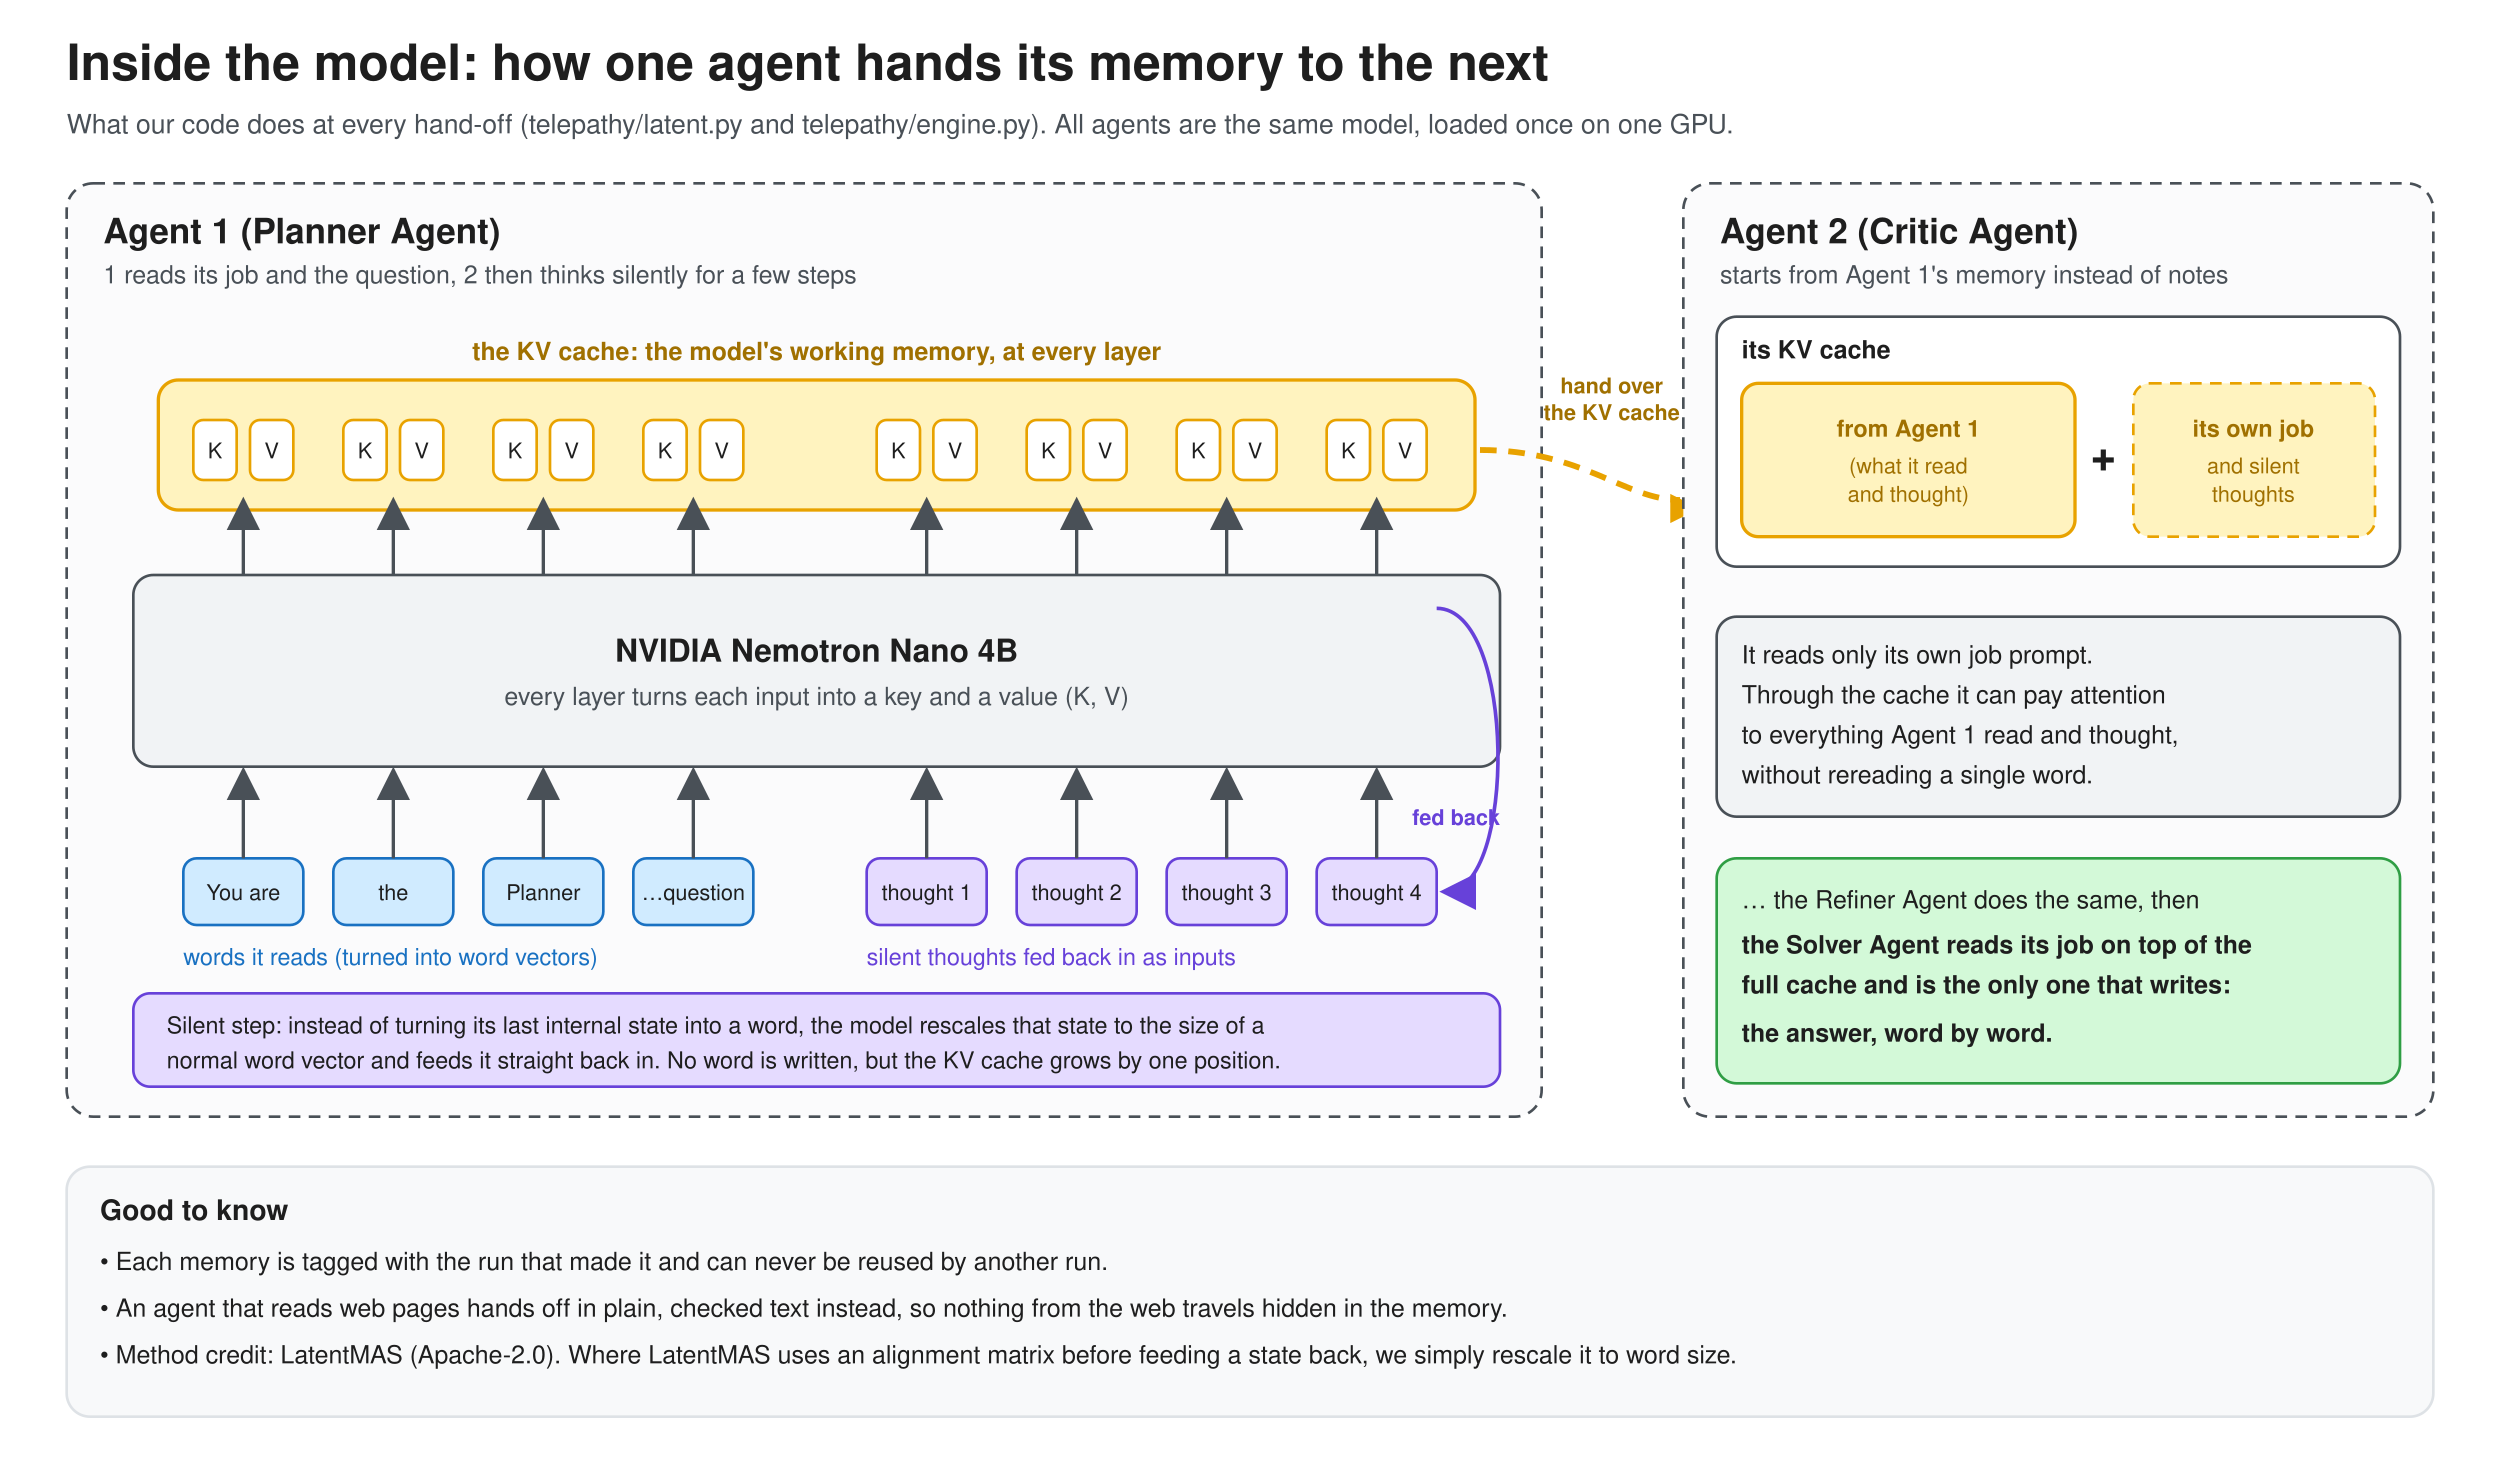
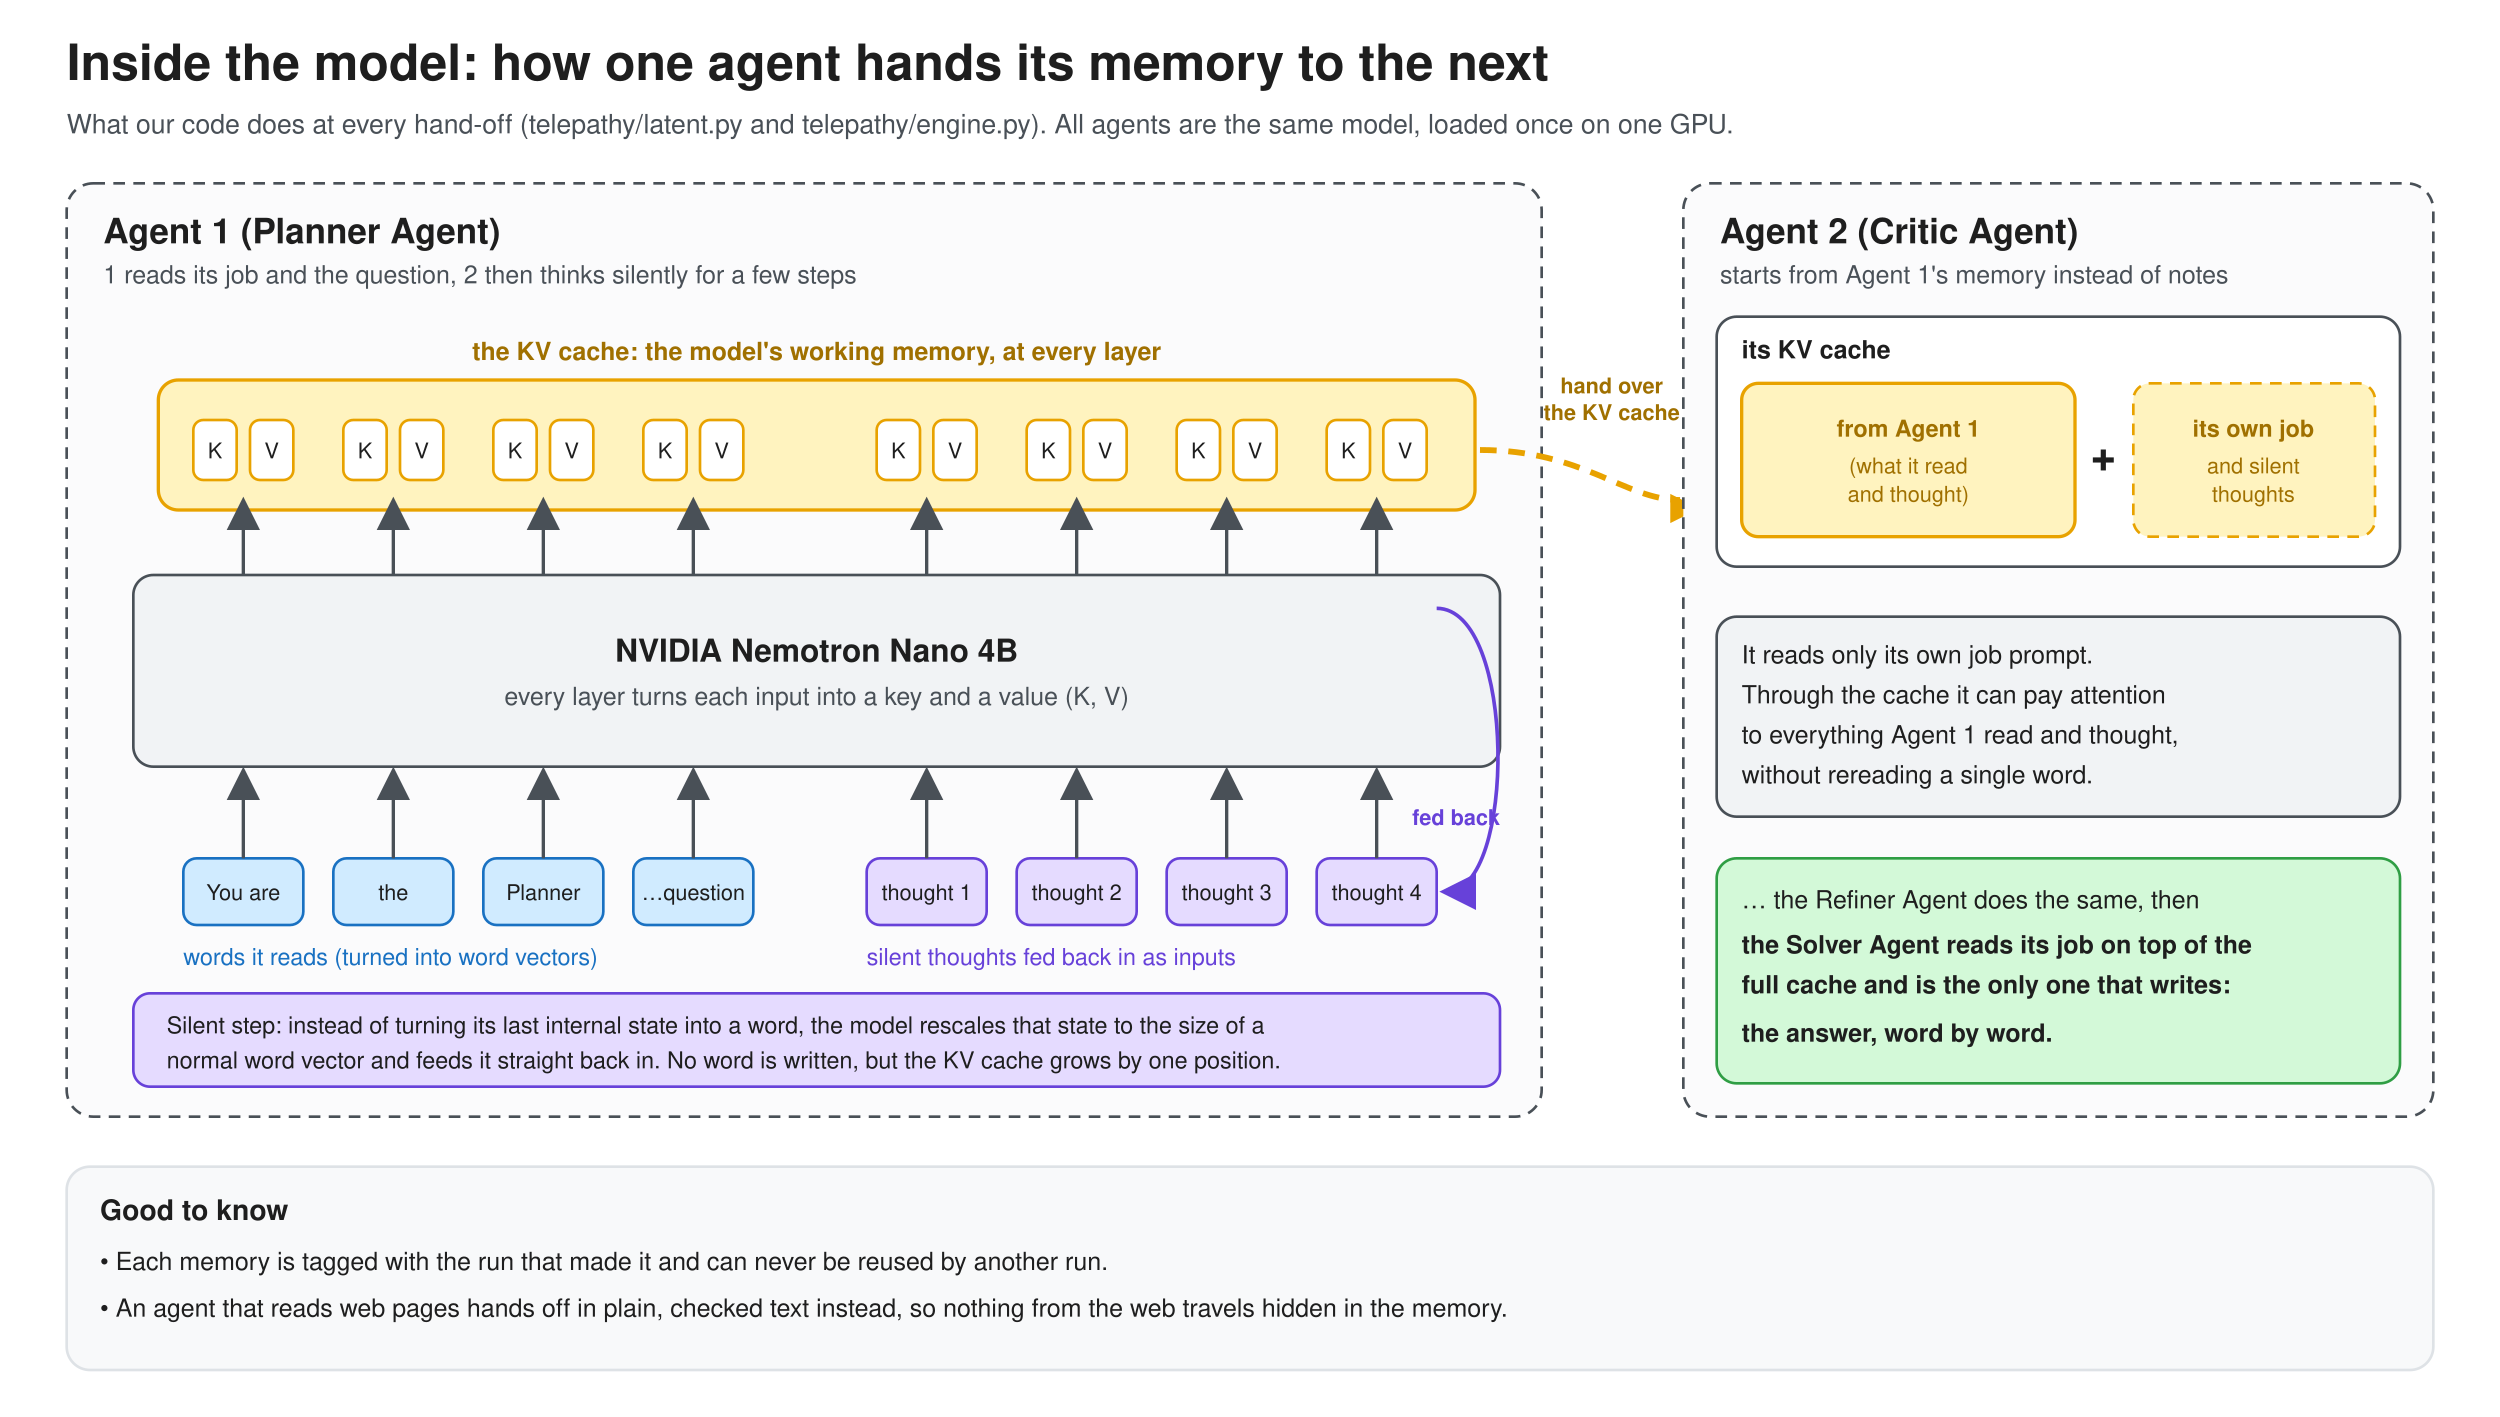
- <svg xmlns="http://www.w3.org/2000/svg" width="1500" height="880" viewBox="0 0 1500 880" font-family="Helvetica, Arial, sans-serif">
+ <svg xmlns="http://www.w3.org/2000/svg" width="1500" height="850" viewBox="0 0 1500 850" font-family="Helvetica, Arial, sans-serif">
  <defs>
    <marker id="h" markerWidth="10" markerHeight="10" refX="8" refY="5" orient="auto">
      <path d="M0,0 L10,5 L0,10 z" fill="#495057" />
    </marker>
    <marker id="hv" markerWidth="10" markerHeight="10" refX="8" refY="5" orient="auto">
      <path d="M0,0 L10,5 L0,10 z" fill="#6741d9" />
    </marker>
    <marker id="hm" markerWidth="5" markerHeight="5" refX="4" refY="2.5" viewBox="0 0 12 12" orient="auto">
      <path d="M0,0 L12,6 L0,12 z" fill="#e8a200" />
    </marker>
  </defs>
-   <rect x="0" y="0" width="1500" height="880" rx="0" fill="#ffffff" stroke="#ffffff" stroke-width="1.6" />
+   <rect x="0" y="0" width="1500" height="850" rx="0" fill="#ffffff" stroke="#ffffff" stroke-width="1.6" />
  <text x="40" y="48" font-size="30" fill="#1e1e1e" font-weight="600" text-anchor="start">Inside the model: how one agent hands its memory to the next</text>
  <text x="40" y="80" font-size="16" fill="#495057" font-weight="400" text-anchor="start">What our code does at every hand-off (telepathy/latent.py and telepathy/engine.py). All agents are the same model, loaded once on one GPU.</text>
  <rect x="40" y="110" width="885" height="560" rx="16" fill="#fbfbfc" stroke="#495057" stroke-width="1.6" stroke-dasharray="7 5" />
  <text x="62" y="146" font-size="21" fill="#1e1e1e" font-weight="600" text-anchor="start">Agent 1 (Planner Agent)</text>
  <text x="62" y="170" font-size="15" fill="#495057" font-weight="400" text-anchor="start">1  reads its job and the question,   2  then thinks silently for a few steps</text>
  <rect x="80" y="345" width="820" height="115" rx="12" fill="#f1f3f5" stroke="#495057" stroke-width="1.6" />
  <text x="490.0" y="397" font-size="19" fill="#1e1e1e" font-weight="600" text-anchor="middle">NVIDIA Nemotron Nano 4B</text>
  <text x="490.0" y="423" font-size="15" fill="#495057" font-weight="400" text-anchor="middle">every layer turns each input into a key and a value (K, V)</text>
  <rect x="110" y="515" width="72" height="40" rx="8" fill="#d0ebff" stroke="#1971c2" stroke-width="1.6" />
  <text x="146.0" y="540" font-size="13" fill="#1e1e1e" font-weight="400" text-anchor="middle">You are</text>
  <line x1="146.0" y1="515" x2="146.0" y2="464" stroke="#495057" stroke-width="2" marker-end="url(#h)" />
  <rect x="200" y="515" width="72" height="40" rx="8" fill="#d0ebff" stroke="#1971c2" stroke-width="1.6" />
  <text x="236.0" y="540" font-size="13" fill="#1e1e1e" font-weight="400" text-anchor="middle">the</text>
  <line x1="236.0" y1="515" x2="236.0" y2="464" stroke="#495057" stroke-width="2" marker-end="url(#h)" />
  <rect x="290" y="515" width="72" height="40" rx="8" fill="#d0ebff" stroke="#1971c2" stroke-width="1.6" />
  <text x="326.0" y="540" font-size="13" fill="#1e1e1e" font-weight="400" text-anchor="middle">Planner</text>
  <line x1="326.0" y1="515" x2="326.0" y2="464" stroke="#495057" stroke-width="2" marker-end="url(#h)" />
  <rect x="380" y="515" width="72" height="40" rx="8" fill="#d0ebff" stroke="#1971c2" stroke-width="1.6" />
  <text x="416.0" y="540" font-size="13" fill="#1e1e1e" font-weight="400" text-anchor="middle">…question</text>
  <line x1="416.0" y1="515" x2="416.0" y2="464" stroke="#495057" stroke-width="2" marker-end="url(#h)" />
  <rect x="520" y="515" width="72" height="40" rx="8" fill="#e5dbff" stroke="#6741d9" stroke-width="1.6" />
  <text x="556.0" y="540" font-size="13" fill="#1e1e1e" font-weight="400" text-anchor="middle">thought 1</text>
  <line x1="556.0" y1="515" x2="556.0" y2="464" stroke="#495057" stroke-width="2" marker-end="url(#h)" />
  <rect x="610" y="515" width="72" height="40" rx="8" fill="#e5dbff" stroke="#6741d9" stroke-width="1.6" />
  <text x="646.0" y="540" font-size="13" fill="#1e1e1e" font-weight="400" text-anchor="middle">thought 2</text>
  <line x1="646.0" y1="515" x2="646.0" y2="464" stroke="#495057" stroke-width="2" marker-end="url(#h)" />
  <rect x="700" y="515" width="72" height="40" rx="8" fill="#e5dbff" stroke="#6741d9" stroke-width="1.6" />
  <text x="736.0" y="540" font-size="13" fill="#1e1e1e" font-weight="400" text-anchor="middle">thought 3</text>
  <line x1="736.0" y1="515" x2="736.0" y2="464" stroke="#495057" stroke-width="2" marker-end="url(#h)" />
  <rect x="790" y="515" width="72" height="40" rx="8" fill="#e5dbff" stroke="#6741d9" stroke-width="1.6" />
  <text x="826.0" y="540" font-size="13" fill="#1e1e1e" font-weight="400" text-anchor="middle">thought 4</text>
  <line x1="826.0" y1="515" x2="826.0" y2="464" stroke="#495057" stroke-width="2" marker-end="url(#h)" />
  <text x="110" y="579" font-size="14" fill="#1971c2" font-weight="400" text-anchor="start">words it reads (turned into word vectors)</text>
  <text x="520" y="579" font-size="14" fill="#6741d9" font-weight="400" text-anchor="start">silent thoughts fed back in as inputs</text>
  <rect x="95" y="228" width="790" height="78" rx="12" fill="#fff3bf" stroke="#e8a200" stroke-width="2" />
  <text x="105" y="216" font-size="1" fill="#1e1e1e" font-weight="400" text-anchor="start" />
  <line x1="146.0" y1="345" x2="146.0" y2="302" stroke="#495057" stroke-width="2" marker-end="url(#h)" />
  <rect x="116" y="252" width="26" height="36" rx="6" fill="#ffffff" stroke="#e8a200" stroke-width="1.6" />
  <text x="129" y="275" font-size="13" fill="#1e1e1e" font-weight="400" text-anchor="middle">K</text>
  <rect x="150" y="252" width="26" height="36" rx="6" fill="#ffffff" stroke="#e8a200" stroke-width="1.6" />
  <text x="163" y="275" font-size="13" fill="#1e1e1e" font-weight="400" text-anchor="middle">V</text>
  <line x1="236.0" y1="345" x2="236.0" y2="302" stroke="#495057" stroke-width="2" marker-end="url(#h)" />
  <rect x="206" y="252" width="26" height="36" rx="6" fill="#ffffff" stroke="#e8a200" stroke-width="1.6" />
  <text x="219" y="275" font-size="13" fill="#1e1e1e" font-weight="400" text-anchor="middle">K</text>
  <rect x="240" y="252" width="26" height="36" rx="6" fill="#ffffff" stroke="#e8a200" stroke-width="1.6" />
  <text x="253" y="275" font-size="13" fill="#1e1e1e" font-weight="400" text-anchor="middle">V</text>
  <line x1="326.0" y1="345" x2="326.0" y2="302" stroke="#495057" stroke-width="2" marker-end="url(#h)" />
  <rect x="296" y="252" width="26" height="36" rx="6" fill="#ffffff" stroke="#e8a200" stroke-width="1.6" />
  <text x="309" y="275" font-size="13" fill="#1e1e1e" font-weight="400" text-anchor="middle">K</text>
  <rect x="330" y="252" width="26" height="36" rx="6" fill="#ffffff" stroke="#e8a200" stroke-width="1.6" />
  <text x="343" y="275" font-size="13" fill="#1e1e1e" font-weight="400" text-anchor="middle">V</text>
  <line x1="416.0" y1="345" x2="416.0" y2="302" stroke="#495057" stroke-width="2" marker-end="url(#h)" />
  <rect x="386" y="252" width="26" height="36" rx="6" fill="#ffffff" stroke="#e8a200" stroke-width="1.6" />
  <text x="399" y="275" font-size="13" fill="#1e1e1e" font-weight="400" text-anchor="middle">K</text>
  <rect x="420" y="252" width="26" height="36" rx="6" fill="#ffffff" stroke="#e8a200" stroke-width="1.6" />
  <text x="433" y="275" font-size="13" fill="#1e1e1e" font-weight="400" text-anchor="middle">V</text>
  <line x1="556.0" y1="345" x2="556.0" y2="302" stroke="#495057" stroke-width="2" marker-end="url(#h)" />
  <rect x="526" y="252" width="26" height="36" rx="6" fill="#ffffff" stroke="#e8a200" stroke-width="1.6" />
  <text x="539" y="275" font-size="13" fill="#1e1e1e" font-weight="400" text-anchor="middle">K</text>
  <rect x="560" y="252" width="26" height="36" rx="6" fill="#ffffff" stroke="#e8a200" stroke-width="1.6" />
  <text x="573" y="275" font-size="13" fill="#1e1e1e" font-weight="400" text-anchor="middle">V</text>
  <line x1="646.0" y1="345" x2="646.0" y2="302" stroke="#495057" stroke-width="2" marker-end="url(#h)" />
  <rect x="616" y="252" width="26" height="36" rx="6" fill="#ffffff" stroke="#e8a200" stroke-width="1.6" />
  <text x="629" y="275" font-size="13" fill="#1e1e1e" font-weight="400" text-anchor="middle">K</text>
  <rect x="650" y="252" width="26" height="36" rx="6" fill="#ffffff" stroke="#e8a200" stroke-width="1.6" />
  <text x="663" y="275" font-size="13" fill="#1e1e1e" font-weight="400" text-anchor="middle">V</text>
  <line x1="736.0" y1="345" x2="736.0" y2="302" stroke="#495057" stroke-width="2" marker-end="url(#h)" />
  <rect x="706" y="252" width="26" height="36" rx="6" fill="#ffffff" stroke="#e8a200" stroke-width="1.6" />
  <text x="719" y="275" font-size="13" fill="#1e1e1e" font-weight="400" text-anchor="middle">K</text>
  <rect x="740" y="252" width="26" height="36" rx="6" fill="#ffffff" stroke="#e8a200" stroke-width="1.6" />
  <text x="753" y="275" font-size="13" fill="#1e1e1e" font-weight="400" text-anchor="middle">V</text>
  <line x1="826.0" y1="345" x2="826.0" y2="302" stroke="#495057" stroke-width="2" marker-end="url(#h)" />
  <rect x="796" y="252" width="26" height="36" rx="6" fill="#ffffff" stroke="#e8a200" stroke-width="1.6" />
  <text x="809" y="275" font-size="13" fill="#1e1e1e" font-weight="400" text-anchor="middle">K</text>
  <rect x="830" y="252" width="26" height="36" rx="6" fill="#ffffff" stroke="#e8a200" stroke-width="1.6" />
  <text x="843" y="275" font-size="13" fill="#1e1e1e" font-weight="400" text-anchor="middle">V</text>
  <text x="490" y="216" font-size="15" fill="#a07000" font-weight="600" text-anchor="middle">the KV cache: the model's working memory, at every layer</text>
  <path d="M 862 365 C 910 365, 910 535, 868 535" fill="none" stroke="#6741d9" stroke-width="2.2" marker-end="url(#hv)" />
  <text x="900" y="495" font-size="13" fill="#6741d9" font-weight="600" text-anchor="end">fed back</text>
  <rect x="80" y="596" width="820" height="56" rx="10" fill="#e5dbff" stroke="#6741d9" stroke-width="1.6" />
  <text x="100" y="620" font-size="14" fill="#1e1e1e" font-weight="400" text-anchor="start">Silent step: instead of turning its last internal state into a word, the model rescales that state to the size of a</text>
  <text x="100" y="641" font-size="14" fill="#1e1e1e" font-weight="400" text-anchor="start">normal word vector and feeds it straight back in. No word is written, but the KV cache grows by one position.</text>
  <path d="M 888 270 C 950 270, 975 300, 1008 300" fill="none" stroke="#e8a200" stroke-width="3.5" stroke-dasharray="10 7" marker-end="url(#hm)" />
  <text x="967" y="236" font-size="13" fill="#a07000" font-weight="600" text-anchor="middle">hand over</text>
  <text x="967" y="252" font-size="13" fill="#a07000" font-weight="600" text-anchor="middle">the KV cache</text>
  <rect x="1010" y="110" width="450" height="560" rx="16" fill="#fbfbfc" stroke="#495057" stroke-width="1.6" stroke-dasharray="7 5" />
  <text x="1032" y="146" font-size="21" fill="#1e1e1e" font-weight="600" text-anchor="start">Agent 2 (Critic Agent)</text>
  <text x="1032" y="170" font-size="15" fill="#495057" font-weight="400" text-anchor="start">starts from Agent 1's memory instead of notes</text>
  <rect x="1030" y="190" width="410" height="150" rx="12" fill="#ffffff" stroke="#495057" stroke-width="1.6" />
  <text x="1045" y="215" font-size="15" fill="#1e1e1e" font-weight="600" text-anchor="start">its KV cache</text>
  <rect x="1045" y="230" width="200" height="92" rx="10" fill="#fff3bf" stroke="#e8a200" stroke-width="2" />
  <text x="1145" y="262" font-size="14" fill="#a07000" font-weight="600" text-anchor="middle">from Agent 1</text>
  <text x="1145" y="284" font-size="13" fill="#a07000" font-weight="400" text-anchor="middle">(what it read</text>
  <text x="1145" y="301" font-size="13" fill="#a07000" font-weight="400" text-anchor="middle">and thought)</text>
  <text x="1262" y="282" font-size="26" fill="#1e1e1e" font-weight="600" text-anchor="middle">+</text>
  <rect x="1280" y="230" width="145" height="92" rx="10" fill="#fff3bf" stroke="#e8a200" stroke-width="1.6" stroke-dasharray="7 5" />
  <text x="1352" y="262" font-size="14" fill="#a07000" font-weight="600" text-anchor="middle">its own job</text>
  <text x="1352" y="284" font-size="13" fill="#a07000" font-weight="400" text-anchor="middle">and silent</text>
  <text x="1352" y="301" font-size="13" fill="#a07000" font-weight="400" text-anchor="middle">thoughts</text>
  <rect x="1030" y="370" width="410" height="120" rx="12" fill="#f1f3f5" stroke="#495057" stroke-width="1.6" />
  <text x="1045" y="398" font-size="15" fill="#1e1e1e" font-weight="400" text-anchor="start">It reads only its own job prompt.</text>
  <text x="1045" y="422" font-size="15" fill="#1e1e1e" font-weight="400" text-anchor="start">Through the cache it can pay attention</text>
  <text x="1045" y="446" font-size="15" fill="#1e1e1e" font-weight="400" text-anchor="start">to everything Agent 1 read and thought,</text>
  <text x="1045" y="470" font-size="15" fill="#1e1e1e" font-weight="400" text-anchor="start">without rereading a single word.</text>
  <rect x="1030" y="515" width="410" height="135" rx="12" fill="#d3f9d8" stroke="#2f9e44" stroke-width="1.6" />
  <text x="1045" y="545" font-size="15" fill="#1e1e1e" font-weight="400" text-anchor="start">… the Refiner Agent does the same, then</text>
  <text x="1045" y="572" font-size="15" fill="#1e1e1e" font-weight="600" text-anchor="start">the Solver Agent reads its job on top of the</text>
  <text x="1045" y="596" font-size="15" fill="#1e1e1e" font-weight="600" text-anchor="start">full cache and is the only one that writes:</text>
  <text x="1045" y="625" font-size="15" fill="#1e1e1e" font-weight="600" text-anchor="start">the answer, word by word.</text>
-   <rect x="40" y="700" width="1420" height="150" rx="14" fill="#f8f9fa" stroke="#dee2e6" stroke-width="1.6" />
+   <rect x="40" y="700" width="1420" height="122" rx="14" fill="#f8f9fa" stroke="#dee2e6" stroke-width="1.6" />
  <text x="60" y="732" font-size="17" fill="#1e1e1e" font-weight="600" text-anchor="start">Good to know</text>
  <text x="60" y="762" font-size="15" fill="#1e1e1e" font-weight="400" text-anchor="start">•  Each memory is tagged with the run that made it and can never be reused by another run.</text>
  <text x="60" y="790" font-size="15" fill="#1e1e1e" font-weight="400" text-anchor="start">•  An agent that reads web pages hands off in plain, checked text instead, so nothing from the web travels hidden in the memory.</text>
-   <text x="60" y="818" font-size="15" fill="#1e1e1e" font-weight="400" text-anchor="start">•  Method credit: LatentMAS (Apache-2.0). Where LatentMAS uses an alignment matrix before feeding a state back, we simply rescale it to word size.</text>
</svg>
